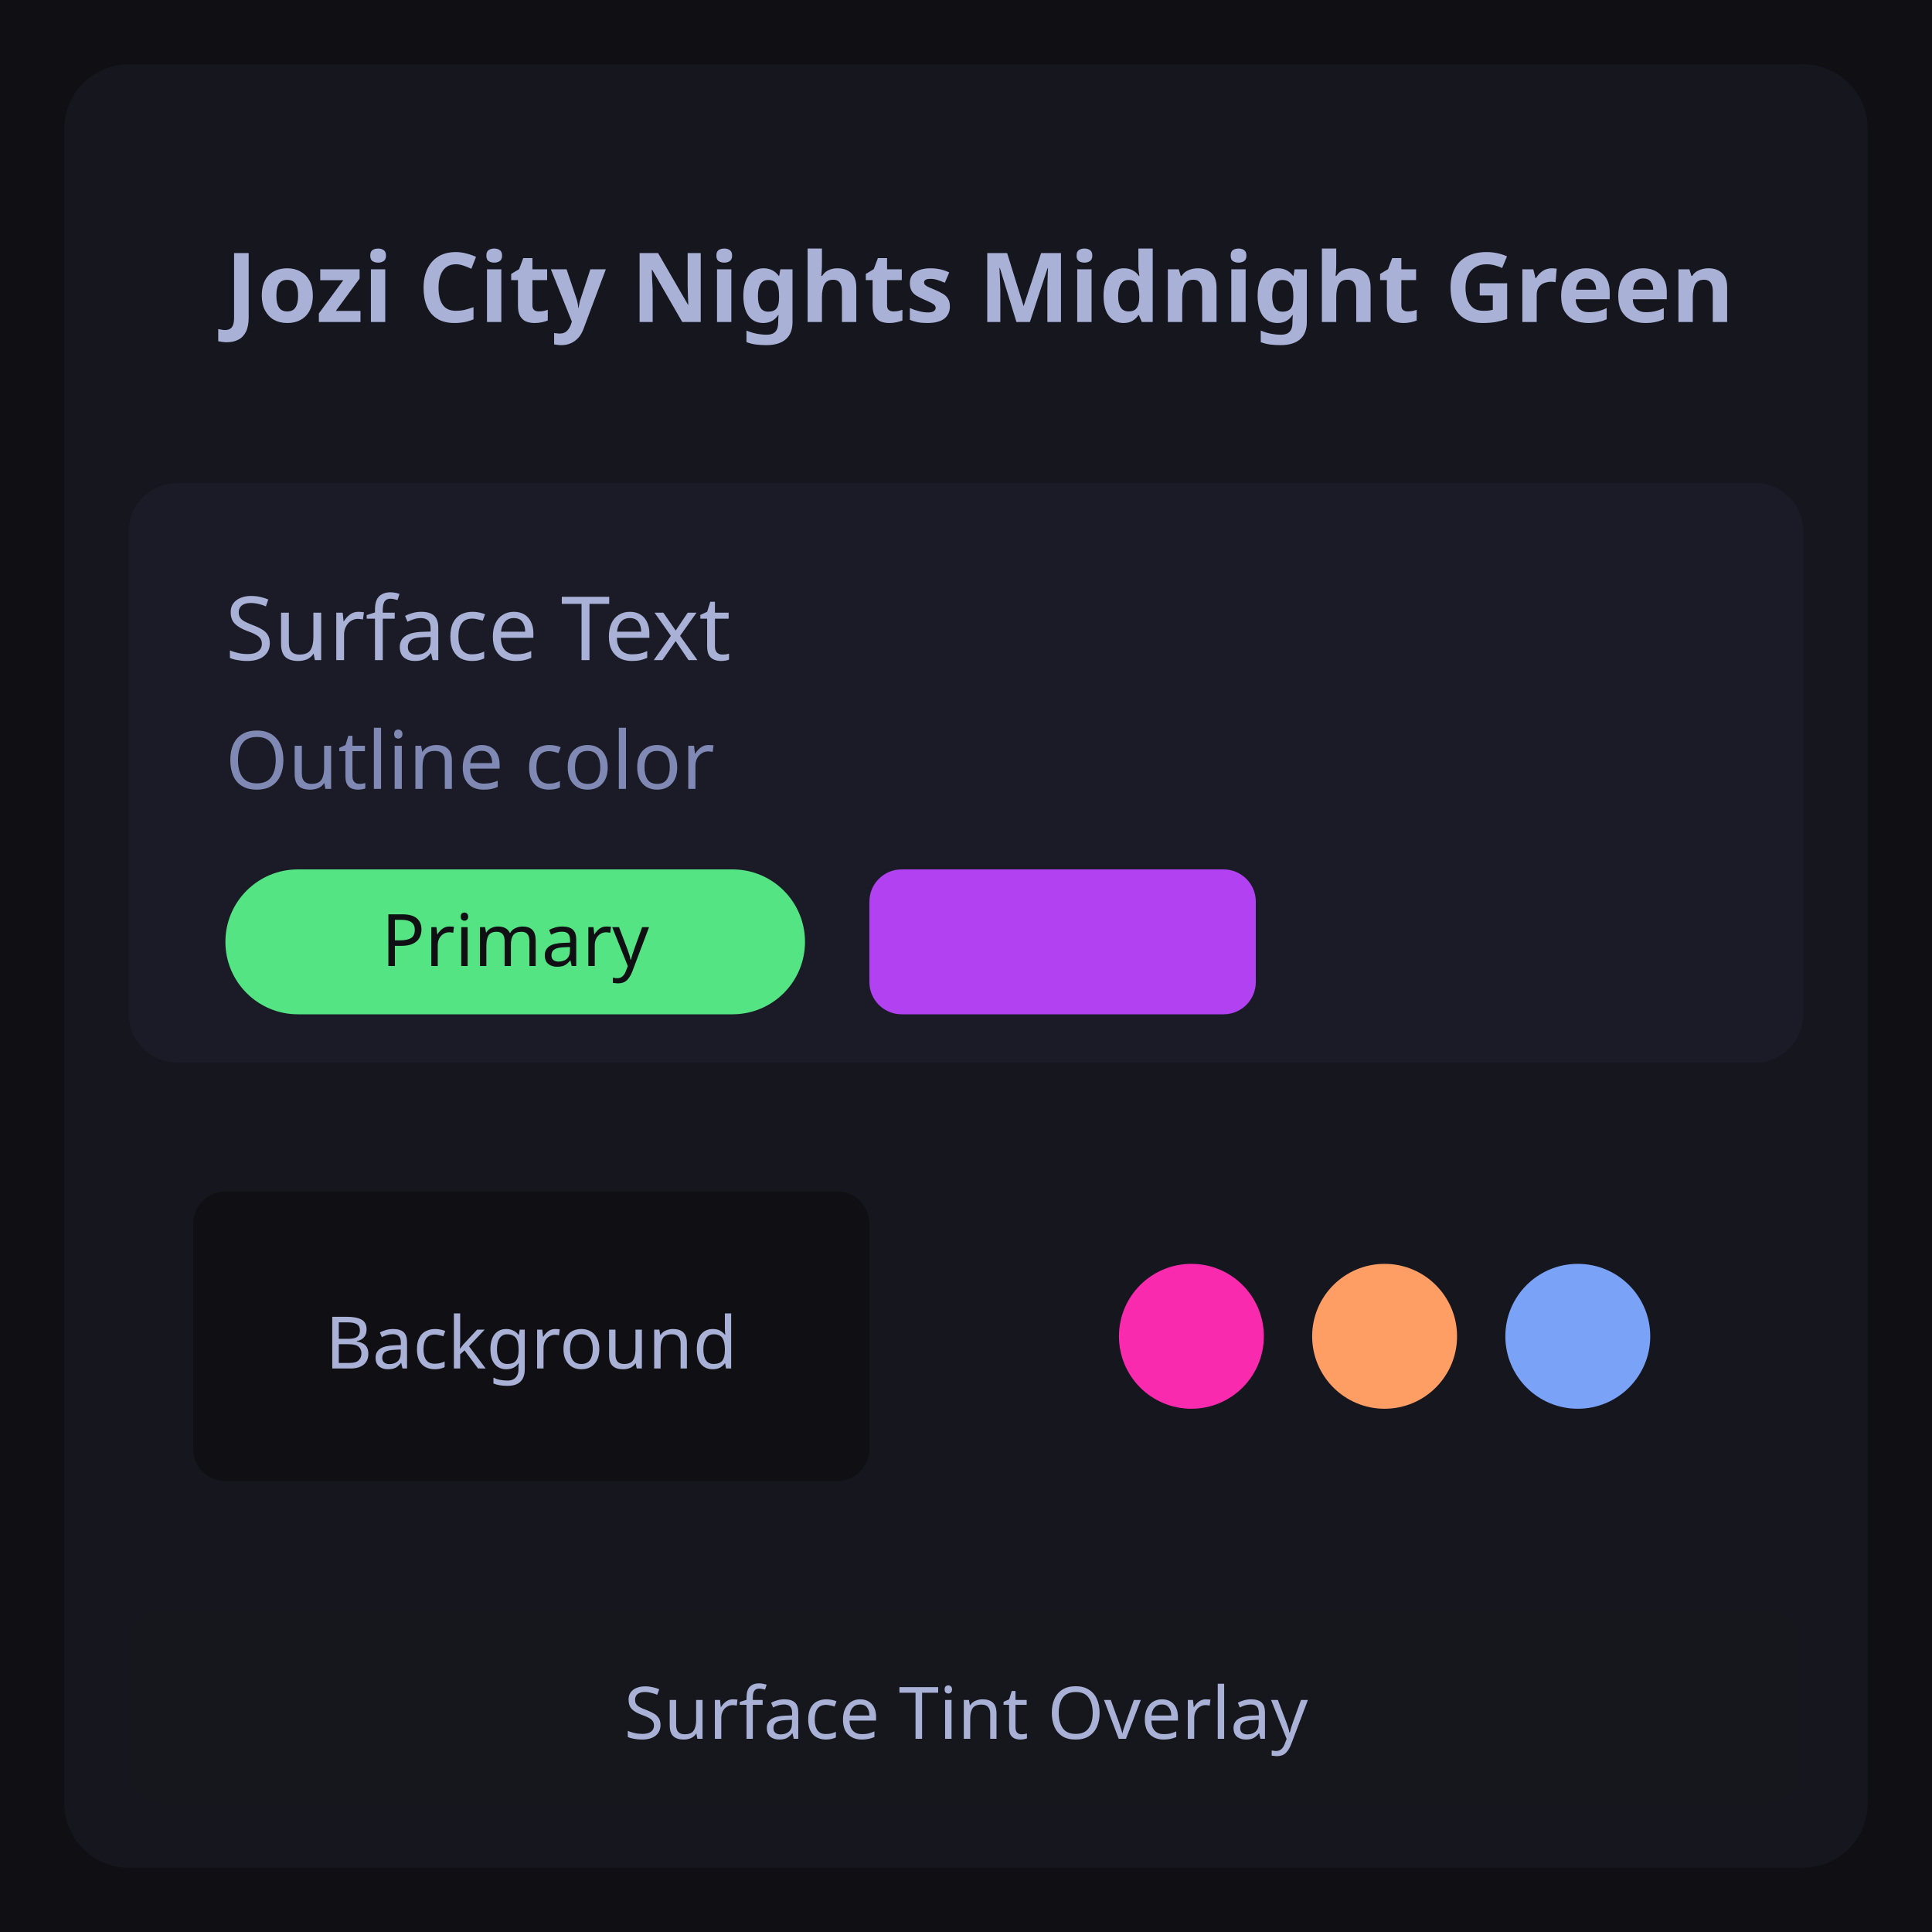
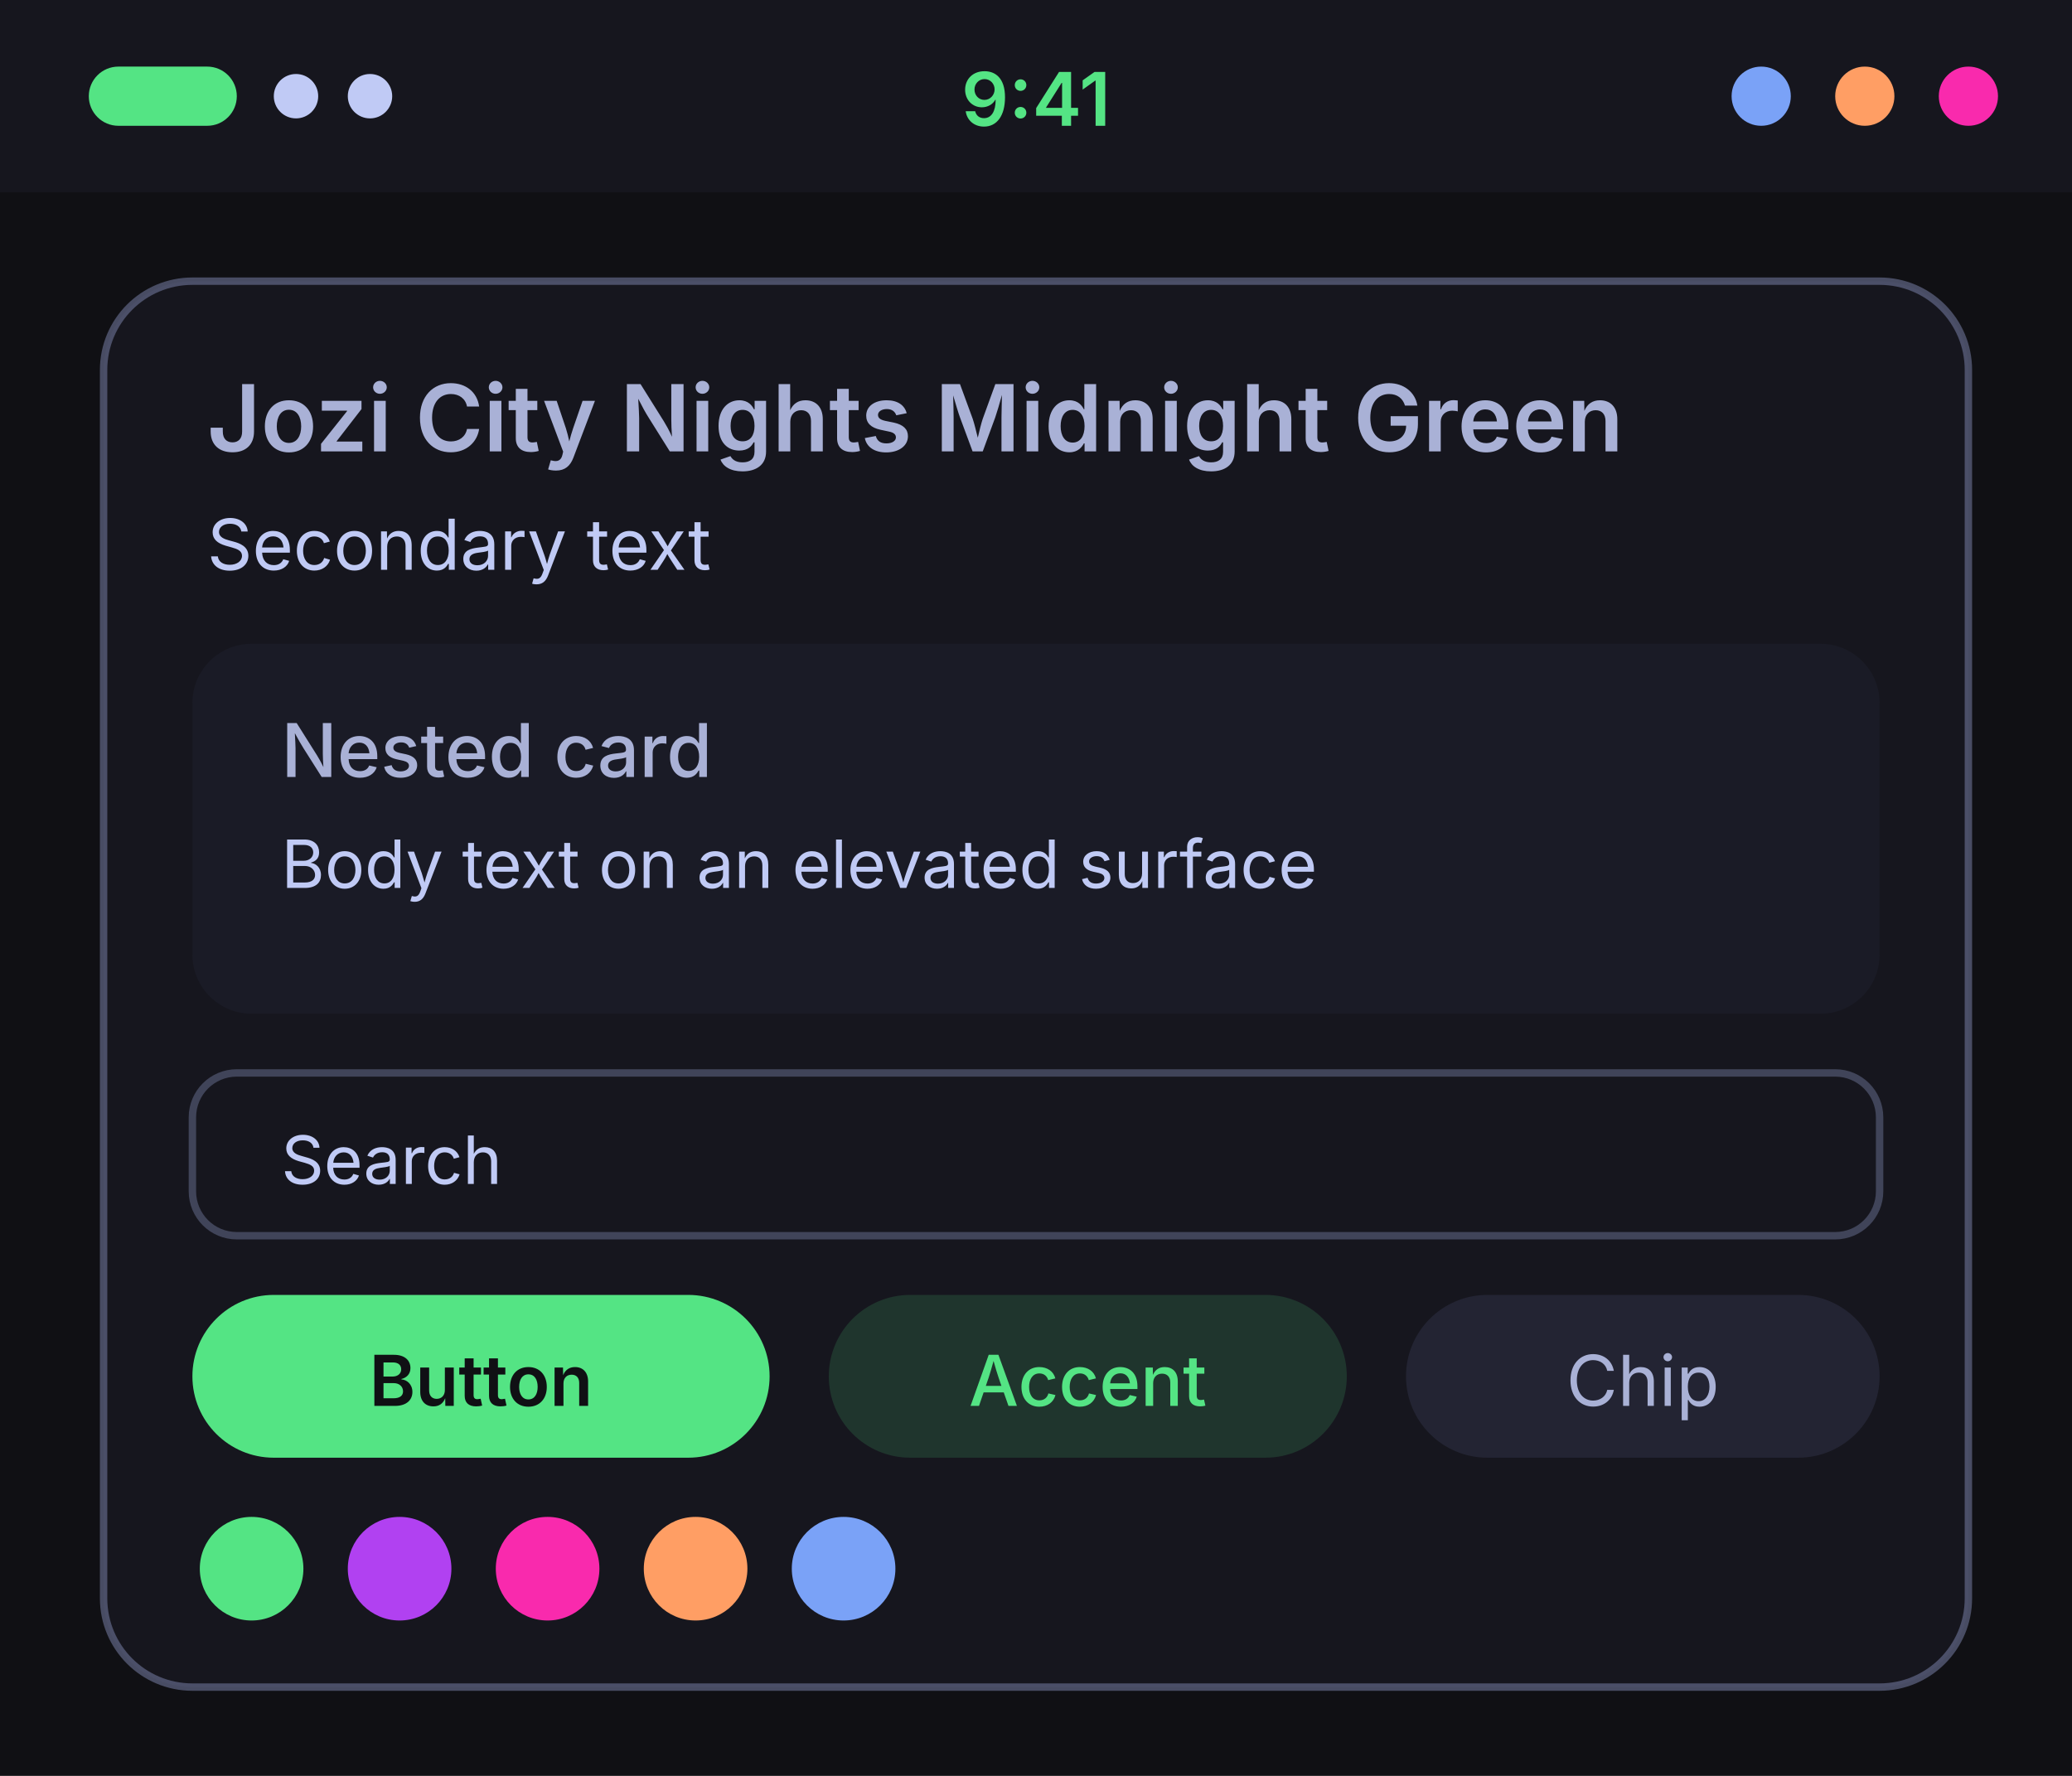
- <svg xmlns="http://www.w3.org/2000/svg" width="240" height="240" viewBox="0 0 240 240">
+ <svg xmlns="http://www.w3.org/2000/svg" width="280" height="240" viewBox="0 0 280 240">
  <g transform="translate(0, 0)">
-     <rect width="240" height="240" fill="#101014" />
-     <rect x="8" y="8" width="224" height="224" rx="8" fill="#16161e" />
-     <rect x="16" y="16" width="208" height="36" rx="6" fill="#16161e" />
-     <text x="28" y="40" font-family="system-ui, sans-serif" font-size="12" font-weight="600" fill="#a9b1d6">Jozi City Nights Midnight Green</text>
-     <rect x="16" y="60" width="208" height="72" rx="6" fill="#1a1b26" />
-     <text x="28" y="82" font-family="system-ui, sans-serif" font-size="11" fill="#a9b1d6">Surface Text</text>
-     <text x="28" y="98" font-family="system-ui, sans-serif" font-size="10" fill="#8089b3">Outline color</text>
-     <rect x="28" y="108" width="72" height="18" rx="9" fill="#54e484" />
-     <text x="64" y="120" font-family="system-ui, sans-serif" font-size="9" text-anchor="middle" fill="#101014">Primary</text>
-     <rect x="108" y="108" width="48" height="18" rx="4" fill="#b141f1" />
-     <rect x="16" y="140" width="100" height="52" rx="6" fill="#16161e" />
-     <rect x="24" y="148" width="84" height="36" rx="4" fill="#101014" />
-     <text x="66" y="170" font-family="system-ui, sans-serif" font-size="9" text-anchor="middle" fill="#a9b1d6">Background</text>
-     <rect x="124" y="140" width="100" height="52" rx="6" fill="#16161e" />
-     <circle cx="148" cy="166" r="9" fill="#f92aad" />
-     <circle cx="172" cy="166" r="9" fill="#ff9e64" />
-     <circle cx="196" cy="166" r="9" fill="#7aa2f7" />
-     <rect x="16" y="200" width="208" height="24" rx="4" fill="#0e1a14" opacity="0.15" />
-     <text x="120" y="216" font-family="system-ui, sans-serif" font-size="9" text-anchor="middle" fill="#a9b1d6">Surface Tint Overlay</text>
+     <rect width="280" height="240" fill="#101014" />
+     <rect width="280" height="26" fill="#16161e" />
+     <rect x="12" y="9" width="20" height="8" rx="4" fill="#54e484" />
+     <circle cx="40" cy="13" r="3" fill="#c0caf5" />
+     <circle cx="50" cy="13" r="3" fill="#c0caf5" />
+     <text x="140" y="17" font-family="system-ui, -apple-system, Segoe UI, sans-serif" font-size="10" font-weight="600" text-anchor="middle" fill="#54e484">9:41</text>
+     <circle cx="238" cy="13" r="4" fill="#7aa2f7" />
+     <circle cx="252" cy="13" r="4" fill="#ff9e64" />
+     <circle cx="266" cy="13" r="4" fill="#f92aad" />
+     <rect x="14" y="38" width="252" height="190" rx="12" fill="#16161e" stroke="#8089b3" stroke-opacity="0.5" />
+     <text x="28" y="61" font-family="system-ui, -apple-system, Segoe UI, sans-serif" font-size="12.5" font-weight="600" fill="#a9b1d6">Jozi City Nights Midnight Green</text>
+     <text x="28" y="77" font-family="system-ui, -apple-system, Segoe UI, sans-serif" font-size="9.5" fill="#c0caf5">Secondary text</text>
+     <rect x="26" y="87" width="228" height="50" rx="8" fill="#1a1b26" />
+     <text x="38" y="105" font-family="system-ui, -apple-system, Segoe UI, sans-serif" font-size="10" font-weight="500" fill="#a9b1d6">Nested card</text>
+     <text x="38" y="120" font-family="system-ui, -apple-system, Segoe UI, sans-serif" font-size="9" fill="#c0caf5">Body text on an elevated surface</text>
+     <rect x="26" y="145" width="228" height="22" rx="6" fill="#16161e" stroke="#8089b3" stroke-opacity="0.4" />
+     <text x="38" y="160" font-family="system-ui, -apple-system, Segoe UI, sans-serif" font-size="9" fill="#c0caf5">Search</text>
+     <rect x="26" y="175" width="78" height="22" rx="11" fill="#54e484" />
+     <text x="65" y="190" font-family="system-ui, -apple-system, Segoe UI, sans-serif" font-size="9.5" font-weight="600" text-anchor="middle" fill="#101014">Button</text>
+     <rect x="112" y="175" width="70" height="22" rx="11" fill="#54e484" fill-opacity="0.15" />
+     <text x="147" y="190" font-family="system-ui, -apple-system, Segoe UI, sans-serif" font-size="9.5" font-weight="500" text-anchor="middle" fill="#54e484">Accent</text>
+     <rect x="190" y="175" width="64" height="22" rx="11" fill="#232433" />
+     <text x="222" y="190" font-family="system-ui, -apple-system, Segoe UI, sans-serif" font-size="9.5" text-anchor="middle" fill="#a9b1d6">Chip</text>
+     <circle cx="34" cy="212" r="7" fill="#54e484" />
+     <circle cx="54" cy="212" r="7" fill="#b141f1" />
+     <circle cx="74" cy="212" r="7" fill="#f92aad" />
+     <circle cx="94" cy="212" r="7" fill="#ff9e64" />
+     <circle cx="114" cy="212" r="7" fill="#7aa2f7" />
  </g>
</svg>
